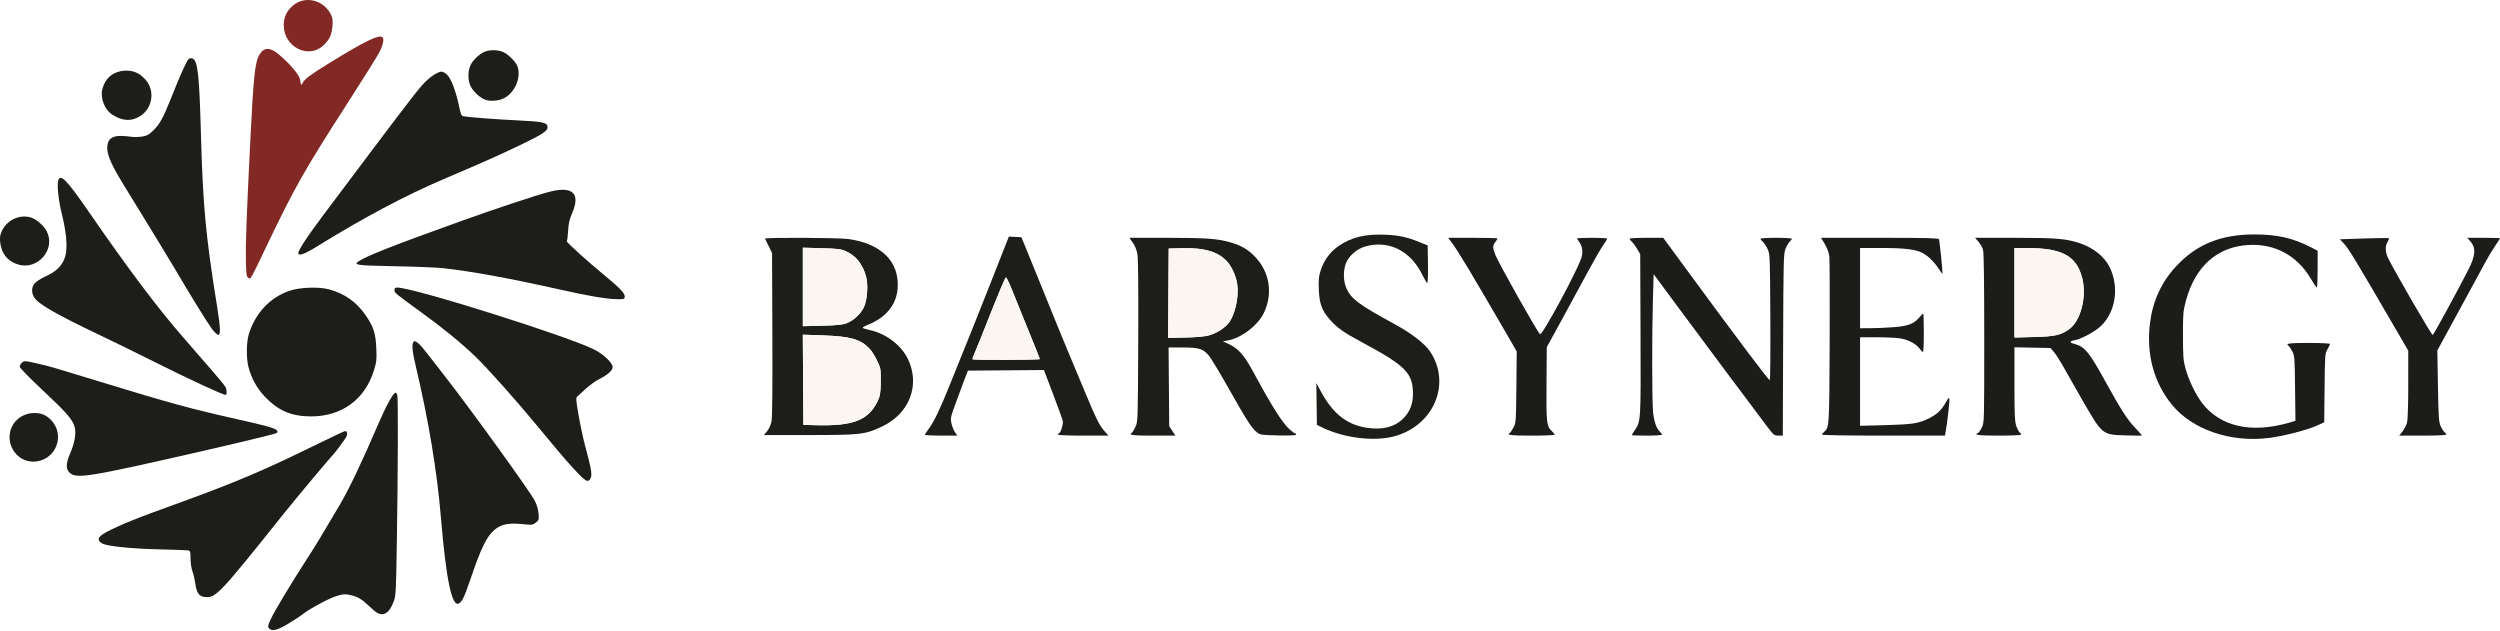
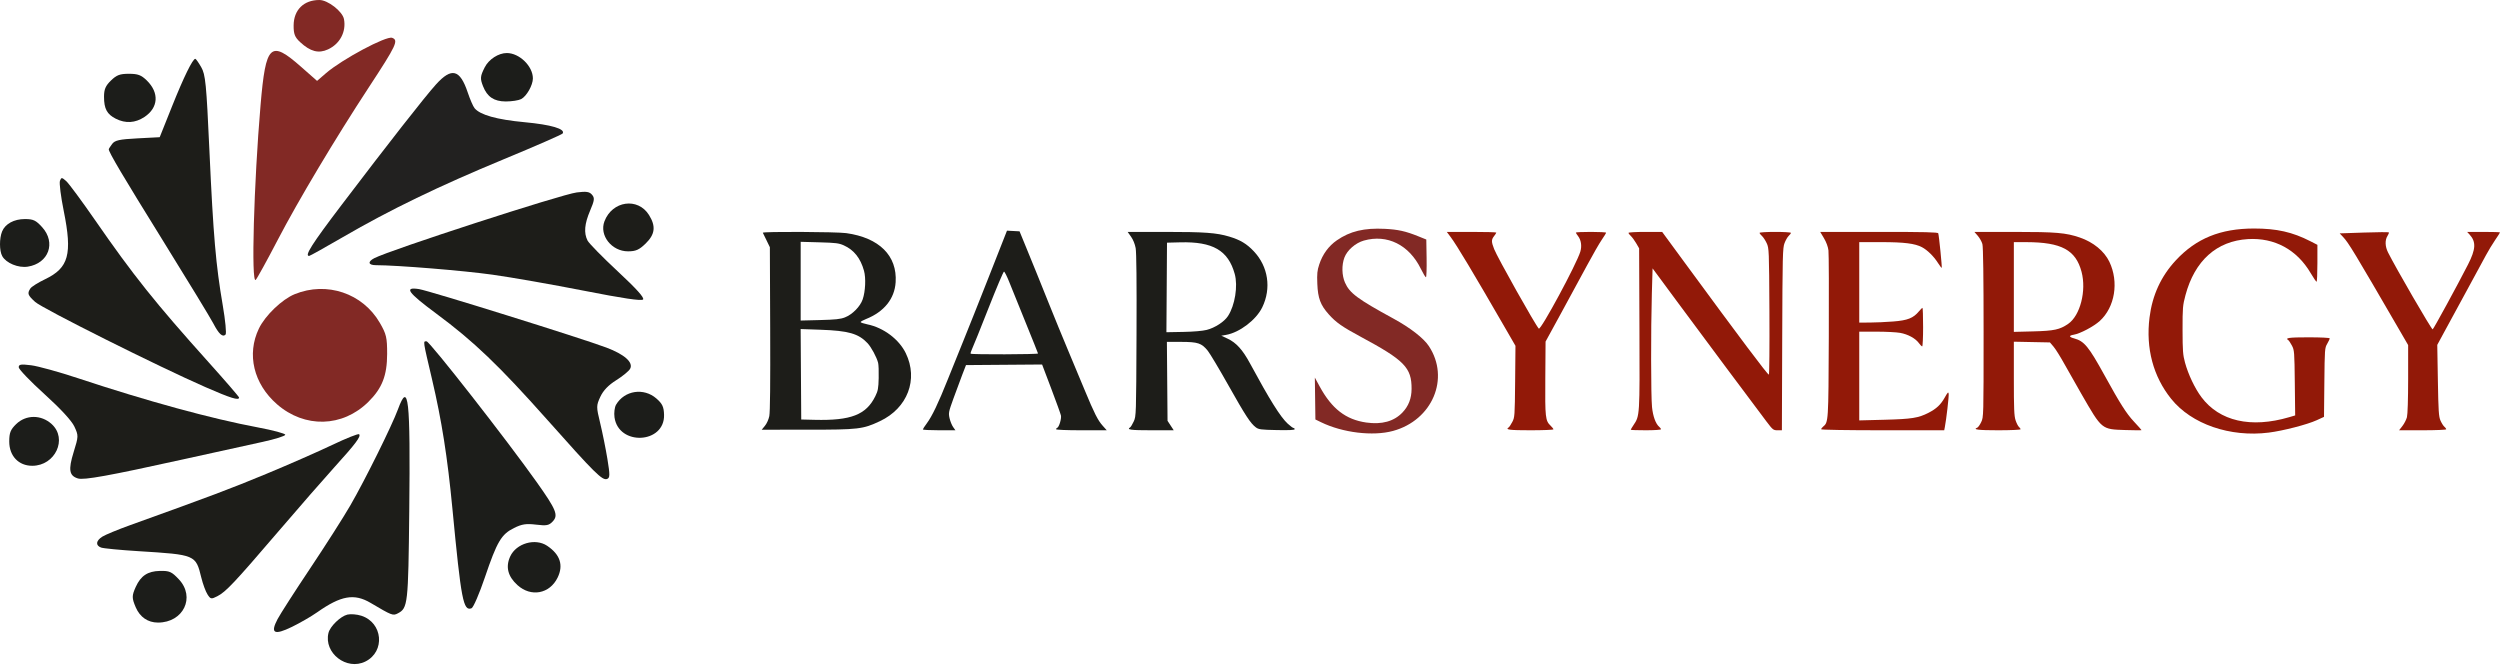
- <svg xmlns="http://www.w3.org/2000/svg" width="246" height="62" viewBox="0 0 246 62" fill="none">
-   <path d="M75.483 42.43C75.665 42.21 75.847 41.808 75.915 41.477C75.994 41.094 76.022 38.264 76.001 32.904C75.991 30.236 75.981 27.569 75.97 24.902C75.862 24.68 75.754 24.457 75.645 24.235C75.467 23.867 75.302 23.529 75.278 23.484C75.213 23.353 82.511 23.386 83.476 23.52C86.722 23.973 88.5 25.738 88.331 28.341C88.225 29.966 87.192 31.247 85.417 31.951C85.126 32.067 84.888 32.2 84.888 32.248C84.888 32.296 85.189 32.397 85.557 32.473C87.148 32.801 88.662 33.937 89.327 35.302C90.579 37.873 89.503 40.696 86.784 41.973C85.109 42.76 84.701 42.808 79.643 42.809C78.152 42.809 76.661 42.81 75.169 42.81C75.274 42.683 75.379 42.556 75.483 42.43ZM85.22 27.21C84.875 25.974 84.235 25.17 83.236 24.721C82.758 24.506 82.443 24.467 80.842 24.423C80.227 24.406 79.613 24.39 78.998 24.373C78.998 25.66 78.998 26.948 78.998 28.236C78.998 29.523 78.998 30.811 78.998 32.098C79.631 32.083 80.264 32.066 80.897 32.05C82.422 32.012 82.904 31.961 83.346 31.789C84.083 31.504 84.853 30.721 85.094 30.015C85.361 29.229 85.42 27.925 85.22 27.21ZM86.609 36.247C86.465 35.687 85.938 34.711 85.568 34.319C84.679 33.377 83.696 33.097 80.951 33.001C80.299 32.978 79.647 32.955 78.995 32.933C79.005 34.412 79.015 35.891 79.024 37.371C79.034 38.85 79.043 40.33 79.053 41.809C79.493 41.82 79.934 41.831 80.374 41.841C83.938 41.929 85.431 41.349 86.331 39.529C86.594 38.997 86.638 38.764 86.664 37.749C86.681 37.107 86.656 36.431 86.609 36.247Z" fill="#1D1D19" />
-   <path d="M114.8 23.4C118.684 23.4 119.86 23.485 121.106 23.858C122.196 24.183 122.831 24.562 123.533 25.305C124.949 26.806 125.269 28.936 124.358 30.805C123.758 32.037 122.134 33.271 120.803 33.505C120.647 33.533 120.491 33.56 120.336 33.588C120.544 33.685 120.753 33.782 120.962 33.879C121.798 34.269 122.432 34.965 123.14 36.274C125.099 39.893 126.149 41.568 126.871 42.228C127.122 42.456 127.376 42.643 127.436 42.643C127.497 42.643 127.546 42.697 127.546 42.762C127.546 42.843 126.985 42.87 125.792 42.846C124.218 42.814 124.007 42.786 123.728 42.578C123.202 42.184 122.707 41.426 121.015 38.422C120.117 36.829 119.209 35.312 118.997 35.052C118.395 34.314 118.037 34.196 116.396 34.193C115.927 34.192 115.457 34.191 114.988 34.19C114.999 35.481 115.009 36.772 115.02 38.063C115.03 39.355 115.041 40.646 115.051 41.937C115.153 42.092 115.254 42.247 115.356 42.401C115.457 42.556 115.558 42.711 115.66 42.866C114.925 42.866 114.191 42.866 113.457 42.866C111.419 42.866 111.008 42.809 111.376 42.58C111.443 42.538 111.604 42.272 111.734 41.989C111.966 41.482 111.969 41.374 112.003 33.553C112.025 28.275 111.997 25.415 111.919 24.988C111.847 24.595 111.671 24.163 111.465 23.873C111.354 23.715 111.242 23.558 111.13 23.4C112.353 23.4 113.576 23.4 114.8 23.4ZM121.655 27.528C121.01 25.213 119.505 24.342 116.291 24.424C115.86 24.435 115.43 24.446 114.999 24.457C114.989 25.922 114.98 27.386 114.97 28.851C114.96 30.315 114.951 31.78 114.941 33.244C115.492 33.234 116.042 33.224 116.593 33.214C117.605 33.196 118.5 33.119 118.904 33.015C119.715 32.809 120.626 32.216 120.991 31.659C121.677 30.612 121.983 28.706 121.655 27.528Z" fill="#1D1D19" />
-   <path d="M198.238 23.401C202.371 23.401 203.339 23.483 204.705 23.951C206.035 24.406 207.108 25.285 207.61 26.332C208.561 28.314 208.16 30.784 206.664 32.142C206.071 32.681 204.736 33.386 204.114 33.488C203.609 33.571 203.622 33.708 204.15 33.851C205.143 34.121 205.575 34.646 207.133 37.471C208.675 40.266 209.289 41.231 210.029 42.019C210.437 42.454 210.772 42.829 210.772 42.852C210.772 42.875 210.066 42.871 209.204 42.844C206.824 42.768 206.901 42.83 204.865 39.306C204.318 38.358 203.555 37.016 203.17 36.323C202.785 35.63 202.313 34.879 202.12 34.654C202.004 34.518 201.887 34.382 201.771 34.245C201.179 34.234 200.588 34.222 199.997 34.21C199.405 34.198 198.814 34.186 198.222 34.174C198.222 35.375 198.222 36.576 198.222 37.777C198.222 40.762 198.252 41.468 198.395 41.894C198.491 42.176 198.639 42.466 198.726 42.539C198.812 42.611 198.883 42.715 198.883 42.768C198.883 42.822 197.892 42.866 196.681 42.866C194.718 42.866 194.151 42.795 194.63 42.608C194.714 42.576 194.887 42.33 195.016 42.061C195.249 41.575 195.25 41.512 195.249 33.292C195.249 27.858 195.209 24.869 195.133 24.593C195.07 24.362 194.867 23.999 194.682 23.787C194.57 23.658 194.459 23.529 194.347 23.4C195.644 23.401 196.941 23.401 198.238 23.401ZM204.876 27.314C204.305 25.169 202.9 24.414 199.461 24.405C199.048 24.404 198.635 24.402 198.222 24.401C198.222 25.87 198.222 27.338 198.222 28.806C198.222 30.274 198.222 31.742 198.222 33.211C198.855 33.195 199.488 33.179 200.121 33.162C202.18 33.11 202.736 32.991 203.562 32.425C204.744 31.615 205.371 29.174 204.876 27.314Z" fill="#1C1D1A" />
-   <path d="M91.385 42.199C91.914 41.487 92.517 40.228 93.462 37.86C93.914 36.729 94.612 35.002 95.013 34.023C95.414 33.044 96.537 30.226 97.508 27.761C98.096 26.267 98.685 24.773 99.273 23.279C99.479 23.29 99.685 23.301 99.891 23.312C100.097 23.323 100.302 23.334 100.508 23.345C100.706 23.827 100.904 24.309 101.102 24.791C102.075 27.162 102.375 27.901 103.382 30.408C103.91 31.723 104.752 33.776 105.254 34.968C105.755 36.161 106.499 37.938 106.906 38.917C107.862 41.218 108.199 41.885 108.682 42.424C108.814 42.572 108.946 42.719 109.077 42.866C108.247 42.866 107.417 42.866 106.587 42.866C105.152 42.866 104.098 42.823 104.098 42.764C104.098 42.708 104.149 42.645 104.212 42.623C104.387 42.564 104.64 41.732 104.577 41.42C104.546 41.267 104.116 40.077 103.622 38.777C103.323 37.988 103.024 37.2 102.724 36.411C101.478 36.421 100.231 36.431 98.984 36.441C97.738 36.451 96.491 36.46 95.244 36.47C95.122 36.785 95 37.1 94.878 37.415C94.677 37.935 94.286 38.987 94.01 39.751C93.534 41.068 93.514 41.17 93.629 41.682C93.696 41.979 93.853 42.367 93.978 42.544C94.053 42.651 94.129 42.758 94.205 42.866C93.67 42.866 93.135 42.866 92.601 42.866C91.719 42.866 91.001 42.828 91.005 42.782C91.009 42.736 91.18 42.474 91.385 42.199ZM101.108 32.299C100.447 30.678 99.723 28.888 99.498 28.323C99.273 27.757 99.039 27.295 98.978 27.296C98.918 27.297 98.233 28.911 97.457 30.883C96.68 32.855 95.955 34.653 95.845 34.879C95.736 35.105 95.673 35.318 95.707 35.352C95.8 35.446 102.338 35.425 102.323 35.33C102.316 35.284 101.769 33.92 101.108 32.299Z" fill="#1D1D19" />
-   <path d="M162.006 23.4C162.558 23.4 163.109 23.4 163.661 23.4C164.417 24.429 165.173 25.458 165.929 26.487C171.346 33.858 174.009 37.397 174.146 37.408C174.195 37.412 174.22 34.625 174.201 31.214C174.169 25.18 174.162 25 173.936 24.512C173.809 24.237 173.598 23.917 173.468 23.8C173.338 23.684 173.232 23.546 173.232 23.494C173.232 23.442 173.926 23.4 174.773 23.4C175.621 23.4 176.315 23.442 176.315 23.494C176.315 23.546 176.218 23.676 176.101 23.784C175.984 23.891 175.798 24.212 175.689 24.496C175.504 24.976 175.488 25.646 175.459 33.939C175.449 36.915 175.438 39.89 175.428 42.866C175.284 42.866 175.14 42.866 174.997 42.866C174.59 42.866 174.53 42.819 173.926 42.023C172.63 40.315 167.447 33.37 165.119 30.222C164.318 29.141 163.519 28.06 162.719 26.978C162.695 27.8 162.672 28.622 162.648 29.444C162.545 33.011 162.555 39.519 162.664 40.59C162.757 41.5 163.026 42.236 163.371 42.525C163.467 42.605 163.545 42.715 163.545 42.768C163.545 42.822 162.876 42.866 162.058 42.866C161.241 42.866 160.572 42.843 160.572 42.815C160.572 42.787 160.697 42.578 160.85 42.351C161.463 41.437 161.461 41.473 161.428 32.9C161.418 30.271 161.408 27.642 161.398 25.013C161.301 24.846 161.204 24.679 161.107 24.512C160.946 24.237 160.711 23.916 160.584 23.8C160.456 23.684 160.352 23.546 160.352 23.494C160.352 23.442 161.096 23.4 162.006 23.4Z" fill="#1C1D1A" />
-   <path d="M211.558 31.798C211.833 29.606 212.687 27.752 214.143 26.189C216.144 24.04 218.526 23.071 221.818 23.068C224.056 23.066 225.598 23.413 227.368 24.318C227.597 24.435 227.826 24.552 228.056 24.669C228.056 25.273 228.056 25.878 228.056 26.482C228.056 27.479 228.019 28.293 227.973 28.291C227.928 28.289 227.668 27.909 227.395 27.446C226.039 25.14 223.846 23.952 221.23 24.107C218.157 24.29 215.999 26.222 215.092 29.603C214.821 30.614 214.802 30.84 214.804 33.022C214.807 35.06 214.837 35.468 215.043 36.223C215.357 37.38 216.015 38.76 216.66 39.62C218.431 41.98 221.527 42.684 225.283 41.581C225.479 41.524 225.675 41.466 225.872 41.408C225.859 40.344 225.847 39.28 225.835 38.216C225.8 35.163 225.788 35.004 225.552 34.559C225.417 34.303 225.257 34.062 225.195 34.024C224.842 33.803 225.258 33.745 227.175 33.745C228.412 33.745 229.267 33.788 229.267 33.85C229.267 33.907 229.155 34.145 229.019 34.378C228.779 34.788 228.77 34.907 228.738 38.176C228.727 39.301 228.715 40.425 228.704 41.55C228.464 41.66 228.224 41.77 227.984 41.88C227.06 42.304 224.678 42.918 223.276 43.094C219.478 43.572 215.686 42.266 213.691 39.791C211.919 37.593 211.179 34.822 211.558 31.798Z" fill="#1C1D1A" />
-   <path d="M184.968 23.4C189.488 23.4 190.754 23.43 190.794 23.539C190.866 23.739 191.182 26.88 191.135 26.928C191.113 26.95 190.937 26.719 190.743 26.414C190.348 25.793 189.713 25.172 189.192 24.9C188.495 24.536 187.444 24.405 185.205 24.403C184.48 24.403 183.755 24.402 183.03 24.401C183.03 25.718 183.03 27.034 183.03 28.35C183.03 29.666 183.03 30.983 183.03 32.299C183.37 32.298 183.709 32.297 184.049 32.296C184.609 32.295 185.652 32.248 186.367 32.192C187.792 32.08 188.339 31.864 188.901 31.189C189.055 31.004 189.209 30.853 189.243 30.853C189.277 30.853 189.305 31.704 189.305 32.744C189.305 33.784 189.265 34.635 189.216 34.635C189.167 34.635 189.018 34.486 188.886 34.306C188.548 33.844 187.823 33.449 187.056 33.309C186.696 33.243 185.644 33.189 184.716 33.189C184.155 33.189 183.592 33.189 183.03 33.189C183.03 34.64 183.03 36.092 183.03 37.543C183.03 38.995 183.03 40.446 183.03 41.898C183.865 41.876 184.7 41.854 185.535 41.833C188.195 41.763 188.842 41.661 189.842 41.149C190.615 40.753 191.038 40.355 191.433 39.651C191.728 39.126 191.788 39.069 191.819 39.287C191.851 39.522 191.585 41.826 191.44 42.56C191.42 42.662 191.4 42.764 191.379 42.866C189.364 42.866 187.349 42.866 185.333 42.866C181.938 42.866 179.287 42.823 179.287 42.768C179.287 42.715 179.369 42.602 179.469 42.518C180.003 42.071 180.001 42.113 180.038 33.689C180.057 29.346 180.042 25.534 180.004 25.218C179.96 24.86 179.795 24.41 179.564 24.022C179.44 23.815 179.317 23.607 179.193 23.4C181.118 23.4 183.043 23.4 184.968 23.4Z" fill="#1C1D1A" />
-   <path d="M129.996 38.555C131.189 40.752 132.565 41.818 134.581 42.105C136.108 42.324 137.306 41.993 138.137 41.123C138.739 40.493 139.03 39.742 139.035 38.806C139.045 36.721 138.344 36.003 134.048 33.696C132.21 32.709 131.61 32.289 130.892 31.487C130.079 30.576 129.828 29.908 129.772 28.498C129.731 27.494 129.761 27.2 129.962 26.591C130.289 25.595 130.883 24.785 131.692 24.226C132.99 23.33 134.378 22.998 136.408 23.1C137.706 23.165 138.455 23.331 139.697 23.832C139.959 23.937 140.22 24.043 140.482 24.148C140.491 24.765 140.502 25.382 140.512 25.999C140.528 27.017 140.499 27.849 140.446 27.849C140.393 27.849 140.169 27.479 139.947 27.027C138.794 24.669 136.638 23.601 134.345 24.251C133.52 24.485 132.707 25.194 132.433 25.919C132.155 26.655 132.178 27.663 132.49 28.374C132.943 29.407 133.73 29.991 137.272 31.919C138.903 32.807 140.216 33.825 140.731 34.603C142.826 37.764 141.085 41.879 137.208 42.931C135.229 43.468 132.254 43.108 130.133 42.074C129.95 41.985 129.766 41.895 129.583 41.806C129.574 41.12 129.564 40.435 129.555 39.75C129.546 39.064 129.537 38.379 129.528 37.694C129.684 37.981 129.84 38.268 129.996 38.555Z" fill="#1D1D19" />
-   <path d="M144.93 23.4C146.268 23.4 147.362 23.43 147.362 23.466C147.362 23.502 147.263 23.659 147.142 23.815C146.865 24.171 146.866 24.361 147.15 25.09C147.471 25.912 151.201 32.542 151.538 32.89C151.727 33.085 155.27 26.525 155.621 25.33C155.783 24.781 155.696 24.197 155.396 23.811C155.276 23.658 155.178 23.502 155.178 23.466C155.178 23.43 155.847 23.4 156.664 23.4C157.482 23.4 158.151 23.436 158.151 23.479C158.151 23.522 157.959 23.835 157.725 24.174C157.49 24.513 156.84 25.642 156.28 26.681C155.721 27.722 154.574 29.83 153.733 31.367C153.223 32.299 152.713 33.231 152.203 34.162C152.194 35.363 152.186 36.563 152.177 37.763C152.149 41.632 152.183 41.928 152.704 42.424C152.854 42.566 152.976 42.723 152.976 42.774C152.976 42.824 151.961 42.866 150.72 42.866C148.649 42.866 148.217 42.809 148.575 42.587C148.636 42.548 148.797 42.308 148.932 42.052C149.17 41.603 149.18 41.464 149.212 38.083C149.223 36.915 149.234 35.747 149.245 34.579C148.891 33.967 148.537 33.356 148.183 32.744C145.061 27.347 143.486 24.723 142.892 23.928C142.76 23.752 142.629 23.576 142.497 23.4C143.308 23.4 144.119 23.4 144.93 23.4Z" fill="#1C1D1A" />
-   <path d="M232.629 23.465C233.94 23.421 235.039 23.412 235.072 23.445C235.104 23.477 235.047 23.634 234.944 23.793C234.683 24.197 234.702 24.829 234.994 25.41C235.789 26.992 239.259 32.967 239.381 32.965C239.453 32.964 241.808 28.651 242.857 26.599C243.63 25.087 243.665 24.366 243.001 23.651C242.924 23.567 242.846 23.484 242.769 23.4C243.307 23.4 243.846 23.4 244.385 23.4C245.273 23.4 246 23.423 246 23.45C246 23.478 245.784 23.816 245.521 24.201C245.257 24.587 244.854 25.252 244.625 25.68C244.395 26.109 243.538 27.686 242.72 29.184C241.902 30.683 240.918 32.489 240.534 33.198C240.301 33.628 240.068 34.057 239.834 34.487C239.854 35.65 239.874 36.812 239.894 37.975C239.946 41.006 239.98 41.522 240.152 41.914C240.261 42.162 240.432 42.434 240.533 42.518C240.633 42.602 240.716 42.715 240.716 42.768C240.716 42.822 239.673 42.866 238.399 42.866C237.626 42.866 236.854 42.866 236.082 42.866C236.191 42.727 236.299 42.588 236.408 42.449C236.587 42.219 236.788 41.831 236.853 41.587C236.925 41.316 236.972 39.844 236.972 37.824C236.972 36.718 236.973 35.612 236.973 34.507C236.721 34.074 236.47 33.641 236.218 33.208C231.624 25.305 231.12 24.472 230.571 23.89C230.463 23.775 230.354 23.66 230.246 23.545C231.04 23.518 231.835 23.491 232.629 23.465Z" fill="#1C1D1A" />
-   <path d="M86.609 36.247C86.656 36.431 86.681 37.107 86.665 37.749C86.638 38.765 86.595 38.997 86.332 39.529C85.431 41.349 83.938 41.929 80.374 41.841C79.934 41.831 79.493 41.82 79.053 41.809C79.044 40.33 79.034 38.85 79.024 37.371C79.015 35.891 79.005 34.412 78.996 32.933C79.647 32.955 80.299 32.978 80.951 33.001C83.697 33.097 84.679 33.377 85.568 34.319C85.938 34.711 86.465 35.687 86.609 36.247Z" fill="#FCF6F1" />
-   <path d="M121.655 27.528C121.983 28.706 121.677 30.612 120.991 31.659C120.626 32.216 119.715 32.809 118.904 33.015C118.5 33.119 117.604 33.196 116.592 33.214C116.042 33.224 115.492 33.234 114.941 33.244C114.951 31.78 114.96 30.315 114.97 28.851C114.979 27.386 114.989 25.922 114.999 24.457C115.43 24.446 115.86 24.435 116.291 24.424C119.505 24.342 121.01 25.213 121.655 27.528Z" fill="#FCF6F1" />
-   <path d="M204.876 27.314C205.371 29.174 204.744 31.615 203.561 32.425C202.735 32.991 202.18 33.11 200.121 33.162C199.488 33.179 198.855 33.195 198.222 33.211C198.222 31.742 198.222 30.274 198.222 28.806C198.222 27.338 198.222 25.87 198.222 24.401C198.635 24.402 199.048 24.404 199.461 24.405C202.9 24.414 204.304 25.169 204.876 27.314Z" fill="#FCF6F1" />
-   <path d="M85.22 27.21C85.42 27.925 85.361 29.229 85.094 30.015C84.853 30.721 84.083 31.504 83.346 31.789C82.904 31.961 82.422 32.012 80.897 32.05C80.264 32.066 79.631 32.083 78.998 32.098C78.998 30.811 78.998 29.523 78.998 28.236C78.998 26.948 78.998 25.661 78.998 24.373C79.612 24.39 80.227 24.406 80.842 24.423C82.443 24.467 82.758 24.506 83.236 24.721C84.235 25.17 84.875 25.974 85.22 27.21Z" fill="#FCF6F1" />
-   <path d="M101.108 32.299C101.769 33.92 102.316 35.284 102.323 35.33C102.338 35.425 95.801 35.446 95.707 35.352C95.673 35.318 95.736 35.105 95.845 34.879C95.955 34.653 96.68 32.855 97.457 30.883C98.233 28.911 98.918 27.297 98.979 27.296C99.039 27.295 99.273 27.757 99.498 28.323C99.723 28.888 100.448 30.678 101.108 32.299Z" fill="#FCF6F1" />
-   <path d="M30.093 23.561C30.839 22.451 31.635 21.379 36.611 14.78C40.842 9.168 41.401 8.457 42.026 7.887C42.594 7.369 43.15 7.049 43.483 7.049C43.571 7.049 43.791 7.175 43.972 7.329C44.361 7.659 44.873 8.992 45.168 10.442C45.328 11.228 45.402 11.403 45.584 11.437C46.15 11.541 48.778 11.741 50.926 11.845C53.391 11.963 53.819 12.053 53.877 12.462C53.934 12.867 53.419 13.21 51.047 14.341C48.855 15.388 47.769 15.87 43.66 17.622C39.909 19.22 35.708 21.454 31.157 24.269C29.91 25.041 29.349 25.231 29.349 24.882C29.349 24.764 29.683 24.169 30.093 23.561Z" fill="#1D1D19" />
-   <path d="M37.642 3.675C37.823 3.859 37.678 4.499 37.292 5.214C37.061 5.642 35.583 7.995 34.009 10.442C29.953 16.747 28.982 18.464 26.274 24.124C24.575 27.675 24.679 27.493 24.428 27.337C24.255 27.23 24.225 27.015 24.194 25.669C24.157 24.075 24.247 21.628 24.619 14.057C24.946 7.381 25.091 6.05 25.566 5.318C26.009 4.633 26.595 4.648 27.446 5.363C28.525 6.271 29.445 7.357 29.52 7.814C29.623 8.439 29.641 8.46 29.79 8.139C29.951 7.793 30.626 7.295 32.486 6.153C35.974 4.01 37.329 3.359 37.642 3.675Z" fill="#822925" />
-   <path d="M10.62 14.067C10.75 13.597 11.198 13.358 11.918 13.375C12.271 13.383 12.722 13.42 12.919 13.458C13.117 13.495 13.556 13.491 13.896 13.448C14.407 13.383 14.594 13.294 14.989 12.927C15.682 12.281 16.044 11.646 16.785 9.774C17.75 7.338 18.397 5.904 18.585 5.784C18.676 5.726 18.834 5.711 18.935 5.751C19.459 5.954 19.608 7.286 19.773 13.223C19.97 20.325 20.242 23.208 21.374 30.237C21.704 32.28 21.725 32.999 21.454 32.946C21.351 32.926 21.077 32.659 20.846 32.354C20.445 31.823 18.58 28.801 17.345 26.682C16.799 25.745 14.905 22.639 12.19 18.228C10.749 15.888 10.384 14.92 10.62 14.067Z" fill="#1D1D19" />
-   <path d="M40.676 33.65C40.827 33.408 41.244 33.754 42.03 34.774C42.412 35.27 43.197 36.28 43.774 37.018C46.31 40.261 52.185 48.398 52.627 49.281C52.834 49.694 52.968 50.155 52.997 50.551C53.038 51.127 53.018 51.192 52.727 51.425C52.436 51.657 52.348 51.67 51.586 51.589C50.085 51.43 49.344 51.565 48.68 52.118C47.887 52.778 47.328 53.927 46.259 57.089C45.721 58.68 45.484 59.176 45.167 59.372C44.473 59.8 43.898 57.062 43.381 50.874C43.003 46.358 42.175 41.376 40.915 36.046C40.572 34.599 40.505 33.922 40.676 33.65Z" fill="#1D1D19" />
-   <path d="M3.389 27.903C3.522 27.732 3.989 27.426 4.425 27.222C5.39 26.771 5.815 26.424 6.19 25.776C6.704 24.89 6.66 23.367 6.05 20.898C5.756 19.71 5.604 18.27 5.722 17.795C5.914 17.025 6.536 17.653 8.722 20.82C12.639 26.495 15.538 30.349 18.068 33.244C20.834 36.41 22.08 37.869 22.184 38.066C22.322 38.325 22.344 38.861 22.217 38.861C21.927 38.861 18.499 37.272 15.092 35.558C13.639 34.827 11.261 33.663 9.808 32.971C5.545 30.941 3.756 29.912 3.367 29.267C3.081 28.794 3.09 28.288 3.389 27.903Z" fill="#1D1D19" />
-   <path d="M26.639 60.932C26.988 60.174 28.619 57.451 30.032 55.268C31.051 53.694 31.637 52.731 33.414 49.707C34.374 48.074 35.502 45.71 37.233 41.7C38.008 39.903 38.703 38.639 38.916 38.639C38.969 38.639 39.047 38.727 39.09 38.834C39.184 39.069 39.164 46.243 39.049 53.377C38.967 58.474 38.959 58.622 38.71 59.264C38.31 60.299 37.776 60.654 37.13 60.314C36.998 60.245 36.616 59.926 36.281 59.607C35.569 58.928 35.182 58.706 34.415 58.54C33.937 58.436 33.748 58.452 33.116 58.648C32.353 58.884 30.468 59.9 29.789 60.441C29.577 60.61 28.934 61.029 28.361 61.373C27.312 62.002 26.783 62.142 26.508 61.864C26.326 61.68 26.34 61.58 26.639 60.932Z" fill="#1D1D19" />
-   <path d="M2.161 35.687C2.38 35.487 2.416 35.489 3.51 35.733C4.852 36.034 4.704 35.991 9.736 37.53C16.767 39.68 18.746 40.221 23.349 41.253C26.338 41.923 27.063 42.129 27.256 42.364C27.353 42.482 27.336 42.541 27.181 42.624C26.983 42.73 23.39 43.594 18.725 44.657C8.92 46.891 7.622 47.103 6.927 46.581C6.464 46.234 6.456 45.648 6.898 44.628C7.352 43.585 7.513 42.634 7.344 42.012C7.143 41.278 6.55 40.598 4.166 38.367C2.906 37.188 1.937 36.197 1.937 36.087C1.937 35.98 2.038 35.8 2.161 35.687Z" fill="#1D1D19" />
-   <path d="M9.863 52.766C10.278 52.346 12.214 51.467 14.927 50.467C15.503 50.255 16.914 49.739 18.065 49.321C22.759 47.614 25.782 46.347 29.624 44.477C33.22 42.727 33.868 42.421 33.977 42.421C34.166 42.421 34.217 42.723 34.075 42.996C33.959 43.219 32.932 44.597 32.763 44.757C32.51 44.995 29.112 49.057 27.971 50.485C21.599 58.462 21.252 58.83 20.189 58.75C19.598 58.706 19.351 58.369 19.22 57.429C19.164 57.033 19.036 56.485 18.935 56.211C18.832 55.93 18.751 55.385 18.75 54.96C18.749 54.285 18.725 54.203 18.517 54.16C18.389 54.134 17.146 54.088 15.753 54.059C13.035 54.001 10.598 53.757 10.092 53.493C9.677 53.276 9.6 53.032 9.863 52.766Z" fill="#1D1D19" />
-   <path d="M35.314 25.693C36.111 25.166 38.861 24.088 45.366 21.755C48.812 20.519 52.692 19.231 54.008 18.887C56.343 18.277 57.142 18.996 56.307 20.957C56.03 21.608 55.943 21.992 55.902 22.733C55.874 23.253 55.815 23.703 55.771 23.734C55.68 23.797 57.817 25.725 59.669 27.251C61.085 28.418 61.519 28.894 61.472 29.227C61.441 29.445 61.379 29.461 60.613 29.436C59.579 29.404 57.841 29.108 55.219 28.519C50.26 27.405 46.484 26.711 43.66 26.395C43.024 26.324 40.849 26.234 38.825 26.196C35.032 26.123 34.729 26.08 35.314 25.693Z" fill="#1D1D19" />
-   <path d="M39.084 28.295C40.707 28.295 56.24 33.198 58.573 34.447C59.45 34.916 60.283 35.724 60.283 36.106C60.283 36.456 59.845 36.854 58.962 37.304C58.616 37.481 58.042 37.891 57.686 38.215C57.33 38.54 56.949 38.886 56.84 38.984C56.651 39.156 56.654 39.229 56.926 40.82C57.082 41.731 57.362 43.052 57.548 43.756C58.084 45.781 58.183 46.232 58.188 46.653C58.191 47.061 58.036 47.315 57.782 47.315C57.452 47.315 55.946 45.664 52.965 42.032C50.9 39.517 47.965 36.222 46.776 35.084C45.346 33.717 43.611 32.298 41.458 30.737C38.846 28.842 38.816 28.817 38.816 28.545C38.816 28.354 38.88 28.295 39.084 28.295Z" fill="#1D1D19" />
-   <path d="M24.491 32.852C25.144 30.791 26.567 29.276 28.468 28.62C29.463 28.276 31.33 28.199 32.321 28.46C33.884 28.872 35.046 29.68 35.954 30.986C36.755 32.137 36.965 32.782 37.029 34.271C37.077 35.392 37.053 35.614 36.797 36.445C35.916 39.3 33.63 40.975 30.614 40.975C28.666 40.975 27.339 40.401 26.018 38.986C25.258 38.172 24.729 37.202 24.446 36.105C24.224 35.244 24.246 33.624 24.491 32.852Z" fill="#1D1D19" />
-   <path d="M46.287 6.437C46.515 5.931 47.157 5.316 47.694 5.089C48.216 4.868 49.098 4.896 49.582 5.149C50.087 5.412 50.764 6.11 50.919 6.528C51.315 7.591 50.677 9.103 49.594 9.669C49.118 9.917 48.276 9.993 47.789 9.83C47.243 9.648 46.538 8.995 46.287 8.44C46.031 7.871 46.031 7.007 46.287 6.437Z" fill="#1D1D19" />
-   <path d="M10.074 8.756C10.337 7.7 11.142 7.028 12.227 6.958C13.085 6.903 13.718 7.168 14.309 7.828C15.259 8.891 15.039 10.589 13.847 11.387C12.977 11.969 12.07 11.938 11.061 11.291C10.29 10.797 9.848 9.662 10.074 8.756Z" fill="#1D1D19" />
-   <path d="M0.06 23.04C0.453 21.792 1.764 21.052 2.99 21.385C3.555 21.539 4.297 22.177 4.603 22.773C5.504 24.526 3.714 26.61 1.806 26.03C1.116 25.82 0.671 25.483 0.348 24.922C0.05 24.406 -0.088 23.508 0.06 23.04Z" fill="#1D1D19" />
-   <path d="M32.645 1.602C32.821 2.019 32.713 3.154 32.45 3.676C32.323 3.928 32.016 4.308 31.77 4.522C30.26 5.827 27.911 4.572 27.92 2.464C27.923 1.7 28.213 1.074 28.797 0.569C30.045 -0.511 31.976 0.008 32.645 1.602Z" fill="#822925" />
-   <path d="M1.153 42.027C1.53 41.189 2.405 40.641 3.368 40.641C4.057 40.641 4.534 40.835 4.999 41.305C6.527 42.849 5.438 45.424 3.256 45.424C1.578 45.424 0.447 43.597 1.153 42.027Z" fill="#1D1D19" />
+ <svg xmlns="http://www.w3.org/2000/svg" width="1280" height="340" viewBox="0 0 1280 340" fill="none">
+   <path d="M391.636 218.025C392.581 216.879 393.53 214.78 393.884 213.055C394.295 211.057 394.444 196.289 394.335 168.32C394.281 154.403 394.227 140.485 394.173 126.568C393.609 125.408 393.044 124.247 392.48 123.086C391.549 121.171 390.688 119.408 390.568 119.169C390.226 118.488 428.25 118.658 433.276 119.36C450.187 121.723 459.448 130.934 458.569 144.515C458.018 152.994 452.634 159.675 443.387 163.351C441.871 163.954 440.629 164.65 440.629 164.9C440.629 165.149 442.2 165.676 444.118 166.072C452.409 167.783 460.295 173.71 463.759 180.834C470.281 194.247 464.676 208.977 450.513 215.641C441.783 219.75 439.659 219.999 413.309 220.005C405.539 220.006 397.769 220.008 390 220.009C390.546 219.348 391.091 218.686 391.636 218.025ZM442.362 138.612C440.565 132.161 437.228 127.967 432.026 125.624C429.536 124.502 427.895 124.298 419.552 124.071C416.349 123.983 413.148 123.896 409.945 123.808C409.945 130.527 409.945 137.245 409.945 143.963C409.945 150.681 409.945 157.399 409.945 164.118C413.243 164.035 416.541 163.951 419.839 163.867C427.787 163.667 430.296 163.399 432.6 162.505C436.437 161.015 440.452 156.931 441.703 153.245C443.095 149.144 443.402 142.344 442.362 138.612ZM449.596 185.765C448.846 182.841 446.101 177.75 444.175 175.706C439.542 170.79 434.424 169.327 420.119 168.827C416.723 168.708 413.328 168.59 409.933 168.472C409.982 176.19 410.032 183.909 410.082 191.628C410.132 199.348 410.183 207.066 410.232 214.786C412.526 214.842 414.82 214.899 417.115 214.954C435.682 215.41 443.463 212.384 448.152 202.888C449.523 200.112 449.749 198.9 449.886 193.602C449.974 190.25 449.844 186.723 449.596 185.765Z" fill="#1D1D19" />
+   <path d="M596.468 118.734C616.703 118.734 622.829 119.179 629.323 121.121C635 122.819 638.307 124.795 641.964 128.674C649.346 136.505 651.011 147.616 646.266 157.369C643.139 163.797 634.676 170.236 627.745 171.459C626.932 171.603 626.121 171.745 625.309 171.889C626.395 172.396 627.482 172.904 628.57 173.41C632.93 175.445 636.229 179.078 639.92 185.907C650.125 204.789 655.595 213.528 659.358 216.971C660.664 218.163 661.989 219.14 662.303 219.14C662.617 219.14 662.875 219.419 662.875 219.76C662.875 220.181 659.952 220.32 653.738 220.195C645.536 220.029 644.436 219.886 642.984 218.798C640.241 216.74 637.666 212.789 628.85 197.116C624.172 188.8 619.44 180.887 618.333 179.53C615.197 175.68 613.335 175.064 604.783 175.046C602.34 175.04 599.894 175.036 597.45 175.031C597.505 181.767 597.559 188.505 597.614 195.242C597.669 201.979 597.724 208.717 597.779 215.454C598.308 216.262 598.836 217.069 599.364 217.877C599.892 218.684 600.421 219.492 600.949 220.299C597.123 220.299 593.296 220.299 589.471 220.299C578.852 220.299 576.715 220.006 578.631 218.808C578.981 218.589 579.82 217.202 580.495 215.728C581.704 213.079 581.722 212.516 581.895 171.706C582.011 144.169 581.864 129.248 581.457 127.017C581.083 124.965 580.169 122.711 579.096 121.201C578.514 120.378 577.931 119.556 577.347 118.734C583.721 118.734 590.095 118.734 596.468 118.734ZM632.182 140.269C628.824 128.192 620.983 123.648 604.238 124.076C601.993 124.133 599.75 124.19 597.506 124.248C597.455 131.889 597.405 139.531 597.356 147.172C597.305 154.814 597.255 162.455 597.205 170.098C600.073 170.046 602.941 169.992 605.808 169.94C611.08 169.844 615.744 169.442 617.853 168.903C622.074 167.826 626.82 164.734 628.723 161.825C632.297 156.361 633.893 146.419 632.182 140.269Z" fill="#1D1D19" />
+   <path d="M1031.17 118.736C1052.7 118.738 1057.74 119.168 1064.86 121.607C1071.79 123.981 1077.38 128.568 1080 134.031C1084.95 144.375 1082.86 157.261 1075.07 164.349C1071.98 167.161 1065.02 170.837 1061.78 171.369C1059.15 171.801 1059.22 172.516 1061.97 173.265C1067.14 174.674 1069.39 177.411 1077.51 192.152C1085.54 206.737 1088.74 211.769 1092.6 215.882C1094.72 218.153 1096.47 220.108 1096.47 220.228C1096.47 220.348 1092.79 220.328 1088.3 220.185C1075.9 219.789 1076.3 220.112 1065.69 201.728C1062.84 196.781 1058.87 189.775 1056.86 186.16C1054.86 182.544 1052.4 178.626 1051.39 177.454C1050.79 176.742 1050.18 176.032 1049.57 175.321C1046.49 175.259 1043.41 175.197 1040.33 175.135C1037.25 175.074 1034.17 175.011 1031.09 174.95C1031.09 181.217 1031.09 187.483 1031.09 193.75C1031.09 209.325 1031.24 213.008 1031.99 215.227C1032.48 216.701 1033.26 218.216 1033.71 218.594C1034.16 218.972 1034.53 219.51 1034.53 219.791C1034.53 220.071 1029.37 220.299 1023.06 220.299C1012.83 220.299 1009.87 219.929 1012.37 218.958C1012.81 218.79 1013.71 217.505 1014.38 216.101C1015.59 213.568 1015.6 213.234 1015.6 170.349C1015.6 141.994 1015.39 126.396 1014.99 124.957C1014.66 123.752 1013.6 121.857 1012.64 120.75C1012.06 120.078 1011.48 119.406 1010.89 118.734C1017.65 118.735 1024.41 118.736 1031.17 118.736ZM1065.75 139.153C1062.77 127.962 1055.45 124.025 1037.54 123.975C1035.39 123.97 1033.24 123.963 1031.09 123.957C1031.09 131.619 1031.09 139.278 1031.09 146.939C1031.09 154.601 1031.09 162.261 1031.09 169.922C1034.38 169.838 1037.68 169.755 1040.98 169.67C1051.71 169.399 1054.6 168.778 1058.9 165.822C1065.06 161.595 1068.33 148.861 1065.75 139.153Z" fill="#921908" />
+   <path d="M474.478 216.818C477.235 213.107 480.379 206.535 485.303 194.183C487.657 188.277 491.293 179.267 493.382 174.16C495.472 169.053 501.319 154.35 506.379 141.487C509.445 133.69 512.512 125.894 515.579 118.099C516.65 118.157 517.722 118.214 518.795 118.271C519.866 118.328 520.939 118.386 522.01 118.444C523.041 120.958 524.073 123.474 525.104 125.989C530.175 138.363 531.739 142.22 536.982 155.297C539.733 162.161 544.122 172.869 546.735 179.093C549.348 185.317 553.22 194.59 555.341 199.697C560.322 211.702 562.081 215.179 564.596 217.996C565.282 218.764 565.968 219.532 566.653 220.299C562.33 220.299 558.005 220.299 553.682 220.299C546.203 220.299 540.711 220.075 540.711 219.768C540.711 219.476 540.978 219.145 541.305 219.035C542.221 218.726 543.536 214.382 543.207 212.754C543.045 211.957 540.808 205.751 538.234 198.963C536.676 194.85 535.116 190.736 533.557 186.623C527.062 186.674 520.566 186.725 514.072 186.776C507.578 186.827 501.082 186.877 494.587 186.928C493.952 188.573 493.316 190.217 492.681 191.861C491.632 194.575 489.596 200.059 488.158 204.05C485.679 210.922 485.575 211.453 486.173 214.122C486.522 215.672 487.339 217.696 487.989 218.619C488.383 219.18 488.777 219.74 489.171 220.299C486.386 220.299 483.6 220.299 480.815 220.299C476.22 220.299 472.477 220.104 472.499 219.865C472.52 219.625 473.41 218.254 474.478 216.818ZM525.137 165.164C521.695 156.705 517.919 147.369 516.746 144.417C515.574 141.466 514.357 139.055 514.042 139.061C513.726 139.066 510.159 147.488 506.113 157.777C502.068 168.064 498.29 177.447 497.717 178.626C497.146 179.807 496.821 180.916 496.996 181.093C497.485 181.586 531.545 181.474 531.466 180.979C531.428 180.741 528.579 173.623 525.137 165.164Z" fill="#1D1D19" />
+   <path d="M842.407 118.734C845.279 118.734 848.152 118.734 851.025 118.734C854.965 124.103 858.903 129.471 862.843 134.84C891.066 173.301 904.936 191.763 905.654 191.823C905.907 191.844 906.037 177.301 905.941 159.506C905.771 128.018 905.733 127.079 904.559 124.537C903.896 123.101 902.799 121.429 902.121 120.82C901.444 120.212 900.891 119.494 900.891 119.224C900.891 118.954 904.505 118.734 908.921 118.734C913.337 118.734 916.95 118.954 916.95 119.224C916.95 119.494 916.449 120.173 915.838 120.734C915.225 121.294 914.259 122.967 913.69 124.452C912.728 126.958 912.643 130.452 912.493 173.724C912.438 189.25 912.384 204.775 912.329 220.299C911.581 220.299 910.833 220.299 910.084 220.299C907.963 220.299 907.653 220.056 904.508 215.905C897.753 206.989 870.749 170.753 858.621 154.33C854.452 148.688 850.286 143.045 846.119 137.403C845.996 141.691 845.872 145.979 845.749 150.268C845.215 168.88 845.264 202.838 845.834 208.425C846.318 213.172 847.72 217.014 849.517 218.523C850.014 218.94 850.42 219.51 850.42 219.791C850.42 220.071 846.935 220.299 842.677 220.299C838.419 220.299 834.935 220.181 834.935 220.035C834.935 219.889 835.585 218.8 836.381 217.614C839.578 212.847 839.567 213.031 839.394 168.301C839.342 154.584 839.289 140.867 839.236 127.149C838.73 126.279 838.224 125.407 837.719 124.537C836.884 123.1 835.657 121.428 834.994 120.819C834.33 120.212 833.788 119.494 833.788 119.224C833.788 118.954 837.666 118.734 842.407 118.734Z" fill="#921908" />
+   <path d="M1100.56 162.552C1101.99 151.113 1106.44 141.441 1114.03 133.282C1124.45 122.07 1136.86 117.016 1154.02 117C1165.67 116.988 1173.71 118.801 1182.93 123.521C1184.12 124.132 1185.32 124.743 1186.51 125.355C1186.51 128.507 1186.51 131.66 1186.51 134.813C1186.51 140.014 1186.32 144.262 1186.08 144.253C1185.85 144.244 1184.49 142.258 1183.07 139.841C1176.01 127.809 1164.58 121.611 1150.95 122.422C1134.94 123.377 1123.7 133.456 1118.97 151.096C1117.56 156.375 1117.46 157.554 1117.47 168.936C1117.49 179.571 1117.65 181.7 1118.72 185.641C1120.36 191.674 1123.78 198.874 1127.15 203.366C1136.37 215.68 1152.5 219.354 1172.07 213.598C1173.09 213.297 1174.11 212.996 1175.13 212.695C1175.07 207.144 1175.01 201.591 1174.94 196.039C1174.76 180.11 1174.7 179.277 1173.47 176.956C1172.77 175.62 1171.93 174.364 1171.61 174.165C1169.77 173.015 1171.94 172.709 1181.93 172.709C1188.37 172.709 1192.82 172.932 1192.82 173.256C1192.82 173.557 1192.24 174.798 1191.53 176.013C1190.28 178.153 1190.24 178.773 1190.07 195.829C1190.01 201.699 1189.95 207.567 1189.89 213.436C1188.64 214.01 1187.39 214.584 1186.14 215.158C1181.32 217.368 1168.92 220.572 1161.61 221.491C1141.82 223.985 1122.07 217.167 1111.68 204.258C1102.44 192.786 1098.59 178.329 1100.56 162.552Z" fill="#921908" />
+   <path d="M962.035 118.734C985.582 118.734 992.179 118.891 992.384 119.459C992.761 120.501 994.407 136.891 994.161 137.141C994.046 137.255 993.129 136.048 992.119 134.457C990.064 131.217 986.753 127.981 984.04 126.56C980.411 124.661 974.933 123.978 963.266 123.967C959.489 123.964 955.714 123.96 951.938 123.957C951.938 130.825 951.938 137.693 951.938 144.561C951.938 151.428 951.938 158.296 951.938 165.164C953.707 165.16 955.475 165.155 957.243 165.15C960.162 165.142 965.596 164.898 969.32 164.606C976.747 164.024 979.595 162.895 982.525 159.372C983.326 158.408 984.127 157.619 984.306 157.619C984.484 157.619 984.63 162.059 984.63 167.486C984.63 172.912 984.421 177.352 984.164 177.352C983.907 177.352 983.134 176.579 982.445 175.636C980.686 173.229 976.907 171.166 972.91 170.433C971.038 170.088 965.554 169.807 960.723 169.807C957.795 169.807 954.867 169.807 951.938 169.807C951.938 177.381 951.938 184.955 951.938 192.529C951.938 200.102 951.938 207.675 951.938 215.249C956.288 215.137 960.637 215.023 964.986 214.91C978.843 214.548 982.216 214.012 987.425 211.341C991.454 209.275 993.659 207.197 995.716 203.524C997.25 200.785 997.563 200.488 997.724 201.626C997.895 202.854 996.508 214.874 995.752 218.704C995.646 219.236 995.541 219.768 995.435 220.299C984.936 220.299 974.437 220.299 963.937 220.299C946.25 220.299 932.438 220.077 932.438 219.791C932.438 219.51 932.865 218.923 933.387 218.485C936.168 216.15 936.155 216.371 936.348 172.418C936.447 149.755 936.368 129.865 936.169 128.217C935.945 126.348 935.084 124.003 933.879 121.978C933.235 120.897 932.592 119.815 931.948 118.734C941.977 118.734 952.006 118.734 962.035 118.734Z" fill="#921908" />
+   <path d="M675.636 197.808C681.851 209.27 689.02 214.83 699.523 216.333C707.482 217.472 713.721 215.746 718.05 211.208C721.188 207.918 722.703 203.998 722.727 199.116C722.781 188.24 719.13 184.493 696.747 172.455C687.175 167.307 684.047 165.114 680.308 160.927C676.069 156.178 674.763 152.691 674.469 145.332C674.26 140.095 674.412 138.558 675.458 135.38C677.165 130.187 680.258 125.957 684.474 123.04C691.234 118.365 698.465 116.637 709.045 117.166C715.808 117.504 719.709 118.373 726.181 120.987C727.542 121.536 728.904 122.086 730.266 122.637C730.317 125.855 730.37 129.074 730.423 132.293C730.509 137.604 730.355 141.949 730.08 141.949C729.804 141.949 728.637 140.017 727.483 137.657C721.476 125.355 710.242 119.78 698.297 123.172C693.997 124.392 689.764 128.09 688.337 131.873C686.887 135.715 687.007 140.974 688.63 144.684C690.99 150.075 695.092 153.121 713.542 163.18C722.043 167.815 728.88 173.127 731.568 177.188C742.481 193.677 733.41 215.15 713.213 220.641C702.9 223.443 687.404 221.564 676.353 216.17C675.398 215.703 674.441 215.236 673.485 214.77C673.437 211.193 673.389 207.617 673.342 204.041C673.293 200.465 673.247 196.888 673.199 193.312C674.011 194.811 674.823 196.31 675.636 197.808Z" fill="#822925" />
+   <path d="M753.439 118.734C760.41 118.734 766.112 118.888 766.112 119.078C766.112 119.267 765.596 120.086 764.965 120.897C763.521 122.754 763.528 123.748 765.008 127.551C766.68 131.839 786.11 166.434 787.867 168.25C788.851 169.266 807.309 135.039 809.142 128.801C809.983 125.937 809.53 122.891 807.965 120.877C807.342 120.077 806.833 119.267 806.833 119.078C806.833 118.888 810.318 118.734 814.576 118.734C818.834 118.734 822.318 118.918 822.318 119.144C822.318 119.37 821.32 121.002 820.099 122.772C818.877 124.541 815.492 130.429 812.575 135.855C809.658 141.282 803.685 152.284 799.302 160.305C796.646 165.165 793.989 170.027 791.333 174.887C791.287 181.151 791.242 187.413 791.197 193.677C791.05 213.863 791.226 215.409 793.944 217.994C794.724 218.735 795.362 219.557 795.362 219.821C795.362 220.084 790.072 220.299 783.605 220.299C772.816 220.299 770.568 220.006 772.429 218.844C772.749 218.644 773.587 217.388 774.293 216.053C775.53 213.71 775.581 212.985 775.747 195.344C775.805 189.25 775.862 183.155 775.92 177.062C774.076 173.87 772.233 170.678 770.388 167.486C754.123 139.327 745.918 125.637 742.823 121.49C742.138 120.571 741.452 119.653 740.766 118.734C744.991 118.734 749.214 118.734 753.439 118.734Z" fill="#921908" />
+   <path d="M1210.34 119.07C1217.17 118.84 1222.9 118.794 1223.07 118.966C1223.24 119.137 1222.94 119.955 1222.4 120.783C1221.04 122.889 1221.14 126.188 1222.66 129.218C1226.8 137.476 1244.88 168.651 1245.52 168.64C1245.89 168.634 1258.16 146.13 1263.63 135.421C1267.65 127.534 1267.83 123.775 1264.38 120.04C1263.97 119.604 1263.57 119.169 1263.17 118.734C1265.97 118.734 1268.78 118.734 1271.58 118.734C1276.21 118.734 1280 118.852 1280 118.996C1280 119.14 1278.88 120.903 1277.5 122.914C1276.13 124.924 1274.03 128.397 1272.83 130.632C1271.64 132.865 1267.17 141.093 1262.91 148.914C1258.65 156.734 1253.52 166.158 1251.52 169.858C1250.31 172.099 1249.09 174.341 1247.88 176.581C1247.98 182.649 1248.09 188.714 1248.19 194.781C1248.46 210.595 1248.64 213.29 1249.53 215.335C1250.1 216.629 1250.99 218.046 1251.52 218.485C1252.04 218.923 1252.47 219.51 1252.47 219.791C1252.47 220.071 1247.04 220.299 1240.4 220.299C1236.37 220.299 1232.35 220.299 1228.33 220.299C1228.89 219.574 1229.46 218.849 1230.03 218.124C1230.96 216.927 1232.01 214.903 1232.35 213.626C1232.72 212.212 1232.96 204.534 1232.97 193.994C1232.97 188.224 1232.97 182.454 1232.97 176.684C1231.66 174.426 1230.35 172.166 1229.04 169.908C1205.11 128.67 1202.48 124.325 1199.62 121.287C1199.05 120.687 1198.49 120.087 1197.92 119.487C1202.06 119.348 1206.2 119.209 1210.34 119.07Z" fill="#921908" />
+   <path d="M15.545 147.706C16.129 146.8 19.509 144.677 23.052 142.982C35.2 137.168 37.114 130.201 32.643 108.061C31.141 100.625 30.265 93.651 30.692 92.565C31.412 90.736 31.657 90.748 33.887 92.713C35.217 93.882 41.853 102.855 48.634 112.647C68.241 140.967 79.538 155.108 106.865 185.542C115.415 195.062 122.408 203.162 122.408 203.546C122.408 205.196 118.15 203.879 105.23 198.229C81.173 187.708 21.719 157.97 18.01 154.597C14.186 151.118 13.878 150.263 15.545 147.706Z" fill="#1D1D19" />
+   <path d="M174.928 104.882C198.694 73.583 217.597 49.456 223.204 43.257C231.238 34.374 235.493 35.449 239.492 47.377C240.661 50.865 242.226 54.467 242.974 55.386C245.774 58.831 254.355 61.235 268.593 62.567C282.245 63.842 289.568 66.013 288.086 68.346C287.753 68.869 274.224 74.785 258.019 81.493C224.611 95.327 199.701 107.382 175.559 121.403C166.427 126.706 158.648 131.048 158.272 131.048C155.8 131.048 159.638 125.012 174.928 104.882Z" fill="#222120" />
+   <path d="M52.373 274.775C53.887 273.811 60.303 271.157 66.628 268.881C108.459 253.828 117.888 250.276 136.362 242.616C147.705 237.912 162.862 231.258 170.046 227.832C177.23 224.405 183.449 221.928 183.859 222.328C184.948 223.389 182.163 227.115 171.337 239.071C166.045 244.916 153.069 259.79 142.505 272.128C119.899 298.523 115.641 303.038 111.225 305.294C108.163 306.859 107.802 306.788 106.222 304.311C105.283 302.843 103.869 298.987 103.073 295.739C100.21 284.033 100.166 284.014 71.002 282.206C61.579 281.622 52.912 280.787 51.745 280.347C48.819 279.246 49.088 276.873 52.373 274.775Z" fill="#1D1D19" />
+   <path d="M57.405 73.718C58.827 71.82 61.066 71.326 70.446 70.838C74.221 70.64 77.997 70.444 81.77 70.246C83.893 64.934 86.018 59.621 88.141 54.309C94.056 39.511 98.664 30.107 99.998 30.107C100.304 30.107 101.66 32.025 103.012 34.37C105.217 38.203 105.647 42.584 107.241 77.463C109.218 120.741 110.511 135.719 114.049 156.313C115.376 164.039 116.024 170.791 115.485 171.317C113.962 172.797 112.055 171.048 109.192 165.557C107.748 162.783 96.107 143.657 83.323 123.054C62.939 90.201 55.687 77.965 55.687 76.43C55.687 76.2 56.461 74.979 57.405 73.718Z" fill="#1D1D19" />
+   <path d="M214.532 148.017C219.727 148.826 297.61 173.134 310.445 177.952C319.755 181.447 324.394 185.59 322.618 188.819C321.973 190 318.772 192.628 315.516 194.664C311.528 197.153 308.869 199.922 307.381 203.127C305.266 207.697 305.26 208.251 307.289 216.618C308.451 221.419 310.116 229.672 310.987 234.959C312.345 243.215 312.321 244.664 310.826 245.223C308.39 246.133 304.61 242.392 280.144 214.869C255.517 187.167 242.565 174.777 223.376 160.563C208.687 149.679 206.649 146.789 214.532 148.017Z" fill="#1D1D19" />
+   <path d="M218.399 174.756C220.005 174.782 259.459 225.223 274.812 246.875C284.816 260.981 285.963 263.79 283.028 266.948C281.087 269.037 279.878 269.272 274.475 268.615C269.414 268 267.208 268.334 263.185 270.333C256.668 273.566 254.475 277.283 248.269 295.591C245.437 303.949 242.356 311.076 241.426 311.427C237.2 313.015 236.132 307.453 231.622 260.323C229.098 233.969 226.155 215.294 221.203 194.209C216.431 173.877 216.552 174.727 218.399 174.756Z" fill="#1C1D1A" />
+   <path d="M191.61 132.198C199.714 127.977 287.351 99.52 295.332 98.519C300.208 97.908 301.786 98.146 303.11 99.699C304.535 101.37 304.399 102.53 302.15 107.812C299.255 114.606 298.854 119.235 300.817 123.155C301.526 124.574 308.487 131.672 316.285 138.929C325.915 147.892 330.066 152.514 329.234 153.343C328.397 154.178 318.854 152.761 298.905 148.837C282.899 145.691 261.885 142.005 252.212 140.647C237.193 138.54 203.426 135.787 192.464 135.773C188.529 135.769 188.111 134.02 191.61 132.198Z" fill="#1D1D19" />
+   <path d="M15.951 187.021C19.455 187.455 30.237 190.434 39.911 193.639C75.458 205.412 108.237 214.375 132.11 218.848C139.782 220.286 146.061 221.971 146.061 222.593C146.061 223.215 140.873 224.851 134.536 226.23C128.198 227.606 109.635 231.688 93.289 235.301C55.844 243.574 42.939 245.909 39.894 244.969C35.41 243.585 34.91 240.536 37.693 231.523C40.224 223.335 40.233 223.036 38.089 218.407C36.713 215.438 30.992 209.237 22.737 201.766C15.502 195.218 9.582 189.043 9.582 188.046C9.582 186.543 10.679 186.366 15.951 187.021Z" fill="#1D1D19" />
+   <path d="M200.78 19.364C204.167 20.629 202.995 23.118 188.862 44.674C171.725 70.806 152.688 102.685 142.267 122.699C136.711 133.367 131.609 142.636 130.927 143.301C128.53 145.634 129.961 94.01 133.411 53.717C136.083 22.524 138.417 20.339 154.197 34.245C156.91 36.635 159.62 39.022 162.333 41.412C163.866 40.09 165.402 38.765 166.935 37.441C175.168 30.344 197.8 18.251 200.78 19.364Z" fill="#822925" />
+   <path d="M142.11 316.991C143.478 314.393 150.99 302.706 158.805 291.018C166.618 279.328 175.874 264.817 179.373 258.767C186.853 245.842 200.663 217.975 203.747 209.592C209.167 194.847 210.157 203.751 209.539 261.77C209.034 309.498 208.823 311.365 203.672 314.047C201.18 315.346 200.709 315.164 189.738 308.681C181.362 303.731 174.6 304.914 162.442 313.458C159.441 315.567 153.622 318.935 149.515 320.941C140.353 325.414 138.257 324.297 142.11 316.991Z" fill="#1D1D19" />
+   <path d="M132.549 168.237C135.771 161.531 144.389 153.257 150.906 150.607C167.303 143.94 185.69 150.136 194.468 165.284C197.816 171.058 198.229 172.823 198.214 181.223C198.192 192.281 195.652 198.777 188.628 205.729C175.373 218.848 155.963 219.347 141.771 206.931C129.832 196.481 126.231 181.381 132.549 168.237Z" fill="#822925" />
+   <path d="M248.178 34.472C250.259 30.364 255.221 27.154 259.494 27.154C265.923 27.154 272.838 33.885 272.838 40.142C272.838 43.604 269.623 49.282 266.838 50.732C265.554 51.399 262.014 51.948 258.967 51.948C252.957 51.948 249.442 49.593 247.314 44.149C245.761 40.17 245.858 39.051 248.178 34.472Z" fill="#1C1D1A" />
+   <path d="M56.804 41.231C59.708 38.405 61.375 37.781 65.997 37.781C70.597 37.781 72.288 38.408 75.127 41.17C81.624 47.493 81.127 55.158 73.914 59.916C69.226 63.006 64.291 63.303 59.3 60.791C54.782 58.514 53.259 55.69 53.259 49.572C53.259 45.742 54.026 43.934 56.804 41.231Z" fill="#1C1D1A" />
+   <path d="M176.12 9.797C177.328 16.25 174.043 22.468 167.931 25.289C163.1 27.521 158.891 26.416 153.645 21.546C150.947 19.041 150.314 17.419 150.336 13.062C150.375 5.077 155.501 0 163.53 0C167.863 0 175.377 5.85 176.12 9.797Z" fill="#822925" />
+   <path d="M69.519 300.462C72.093 294.789 75.652 292.437 81.859 292.312C86.791 292.21 87.878 292.691 91.566 296.606C100.175 305.748 93.9 318.76 80.886 318.76C75.732 318.76 71.656 315.97 69.509 310.971C67.456 306.189 67.459 305.006 69.519 300.462Z" fill="#1C1D1A" />
+   <path d="M1.084 118.481C2.698 114.587 7.187 112.157 12.765 112.157C17.04 112.157 18.41 112.806 21.591 116.331C28.773 124.29 24.92 134.837 14.211 136.527C9.365 137.293 3.103 134.698 1.131 131.111C-0.357 128.408 -0.381 122.014 1.084 118.481Z" fill="#1C1D1A" />
+   <path d="M261.225 284.895C264.314 278.171 274.063 275.366 280.153 279.453C286.803 283.912 288.596 289.38 285.498 295.737C281.434 304.073 271.864 305.859 264.935 299.576C260.007 295.11 258.775 290.226 261.225 284.895Z" fill="#1C1D1A" />
+   <path d="M8.277 217.139C13.297 212.255 21.083 212.244 26.44 217.113C34.728 224.65 28.296 238.482 16.502 238.482C9.519 238.482 4.732 233.439 4.732 226.085C4.732 221.586 5.375 219.965 8.277 217.139Z" fill="#1C1D1A" />
+   <path d="M309.475 113.326C313.473 102.805 326.556 100.931 332.277 110.061C335.89 115.829 335.412 119.972 330.583 124.671C327.252 127.912 325.515 128.685 321.553 128.685C313.167 128.685 306.743 120.512 309.475 113.326Z" fill="#1D1D19" />
+   <path d="M168.174 324.074C168.987 320.706 174.31 315.542 177.862 314.675C179.524 314.267 182.731 314.528 184.99 315.254C196.027 318.799 197.352 333.586 187.089 338.693C177.486 343.473 165.694 334.357 168.174 324.074Z" fill="#1C1D1A" />
+   <path d="M315.432 207.195C319.748 199.889 329.567 198.376 336.05 204.013C339.131 206.691 339.886 208.293 339.995 212.39C340.395 227.228 316.727 228.44 314.626 213.688C314.303 211.416 314.665 208.494 315.432 207.195Z" fill="#1C1D1A" />
</svg>
